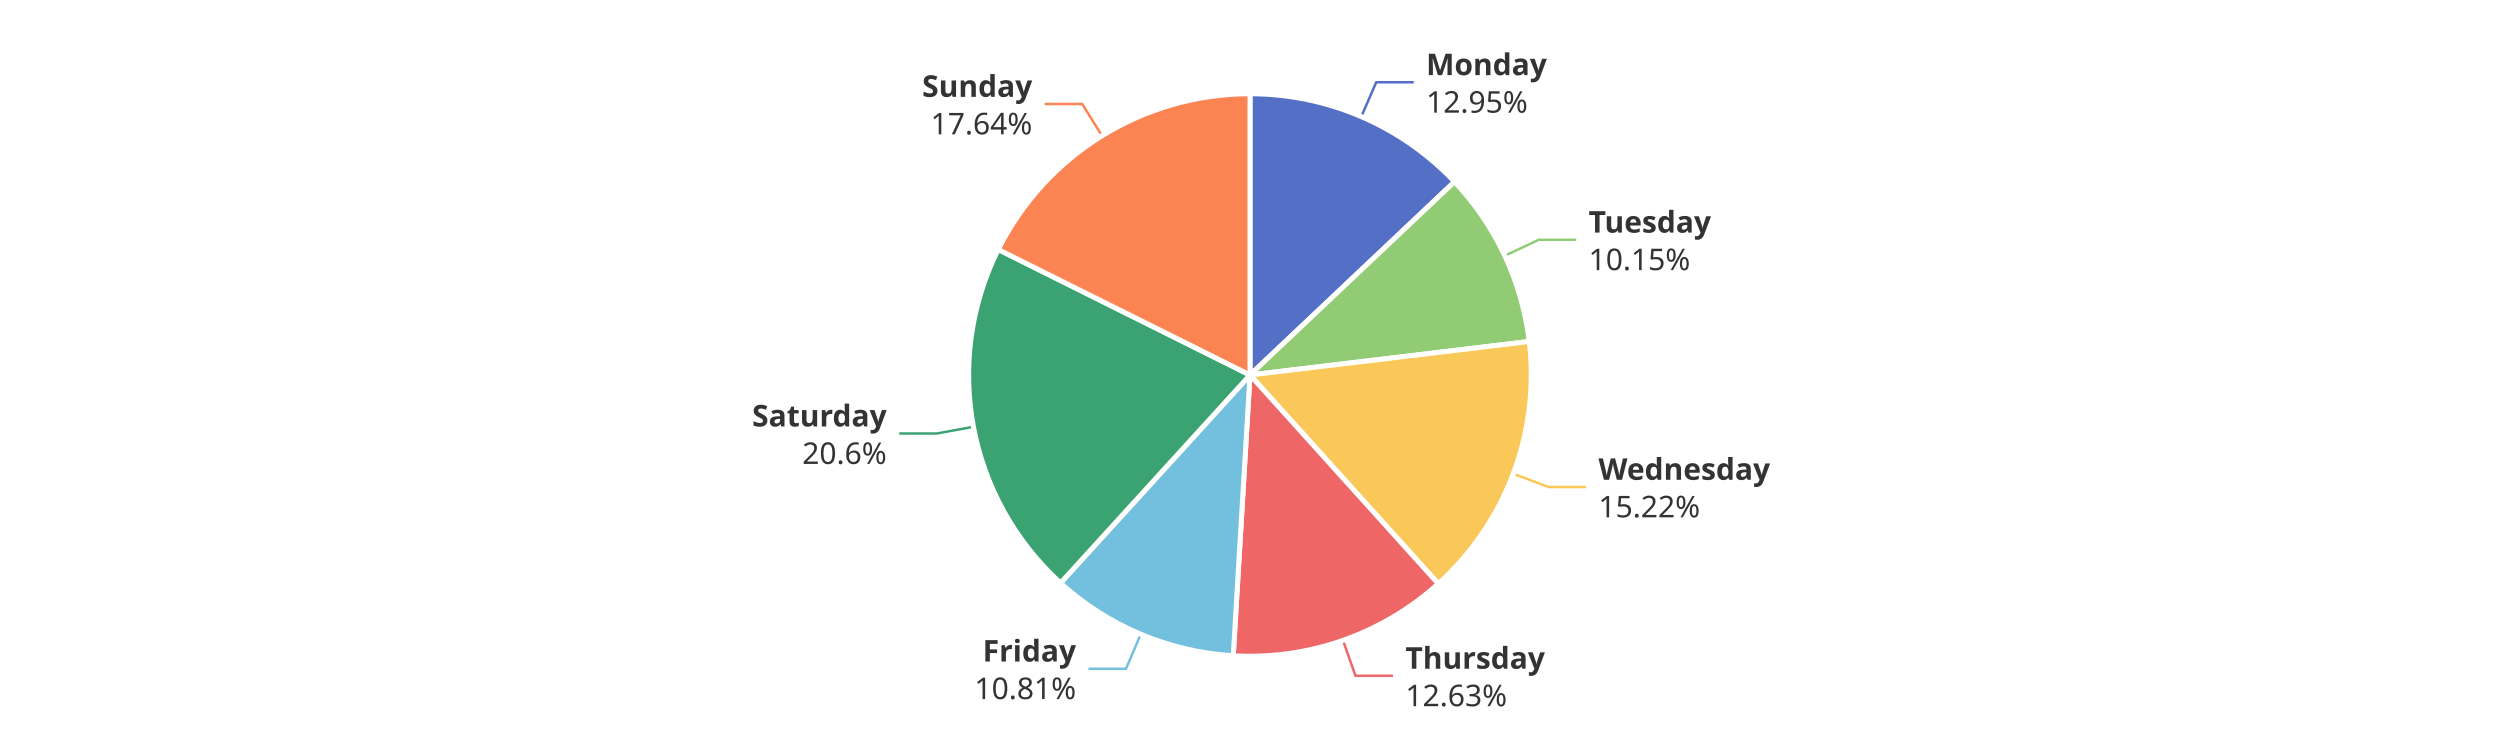
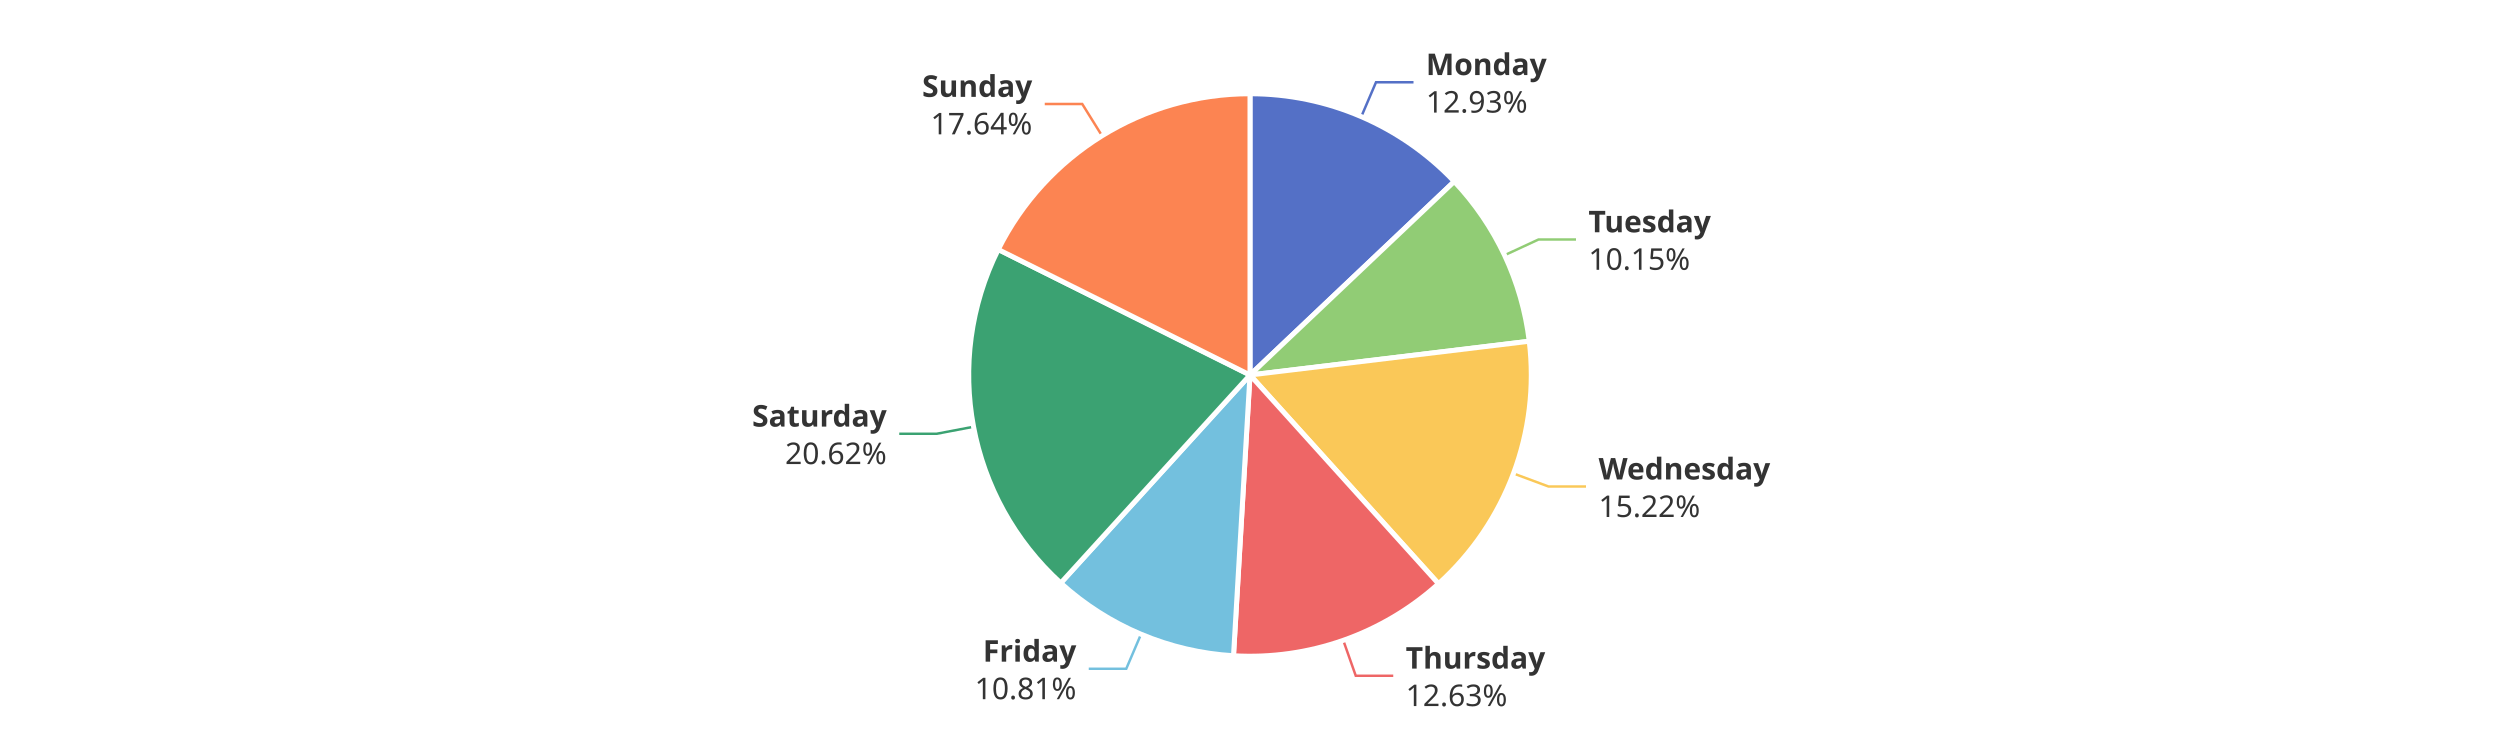
<svg xmlns="http://www.w3.org/2000/svg" width="1000" height="300" version="1.1" baseProfile="full" viewBox="0 0 1000 300">
  <rect width="1000" height="300" x="0" y="0" id="0" fill="#ffffff" />
-   <polyline points="544.5 46.7 550.5 32.9 565.5 32.9" fill="none" stroke="#5470c6" />
-   <polyline points="601.9 102.3 615.5 95.9 630.5 95.9" fill="none" stroke="#91cc75" />
-   <polyline points="605.3 189.5 619.4 194.8 634.4 194.8" fill="none" stroke="#fac858" />
-   <polyline points="537.2 256.2 542.2 270.3 557.2 270.3" fill="none" stroke="#ee6666" />
-   <polyline points="456.3 253.7 450.4 267.5 435.4 267.5" fill="none" stroke="#73c0de" />
-   <polyline points="389.4 170.7 374.7 173.4 359.7 173.4" fill="none" stroke="#3ba272" />
+   <polyline points="544.5 46.7 550.4 32.9 565.4 32.9" fill="none" stroke="#5470c6" />
+   <polyline points="601.8 102.1 615.4 95.8 630.4 95.8" fill="none" stroke="#91cc75" />
+   <polyline points="605.4 189.4 619.4 194.6 634.4 194.6" fill="none" stroke="#fac858" />
+   <polyline points="537.3 256.1 542.3 270.3 557.3 270.3" fill="none" stroke="#ee6666" />
+   <polyline points="456.4 253.7 450.5 267.5 435.5 267.5" fill="none" stroke="#73c0de" />
+   <polyline points="389.4 170.7 374.7 173.5 359.7 173.5" fill="none" stroke="#3ba272" />
  <polyline points="440.8 54.3 432.9 41.6 417.9 41.6" fill="none" stroke="#fc8452" />
-   <path d="M500 37.5A112.5 112.5 0 0 1 581.8 72.7L500 150Z" fill="#5470c6" stroke="#fff" stroke-width="2" stroke-linejoin="round" />
-   <path d="M581.8 72.7A112.5 112.5 0 0 1 611.7 136.6L500 150Z" fill="#91cc75" stroke="#fff" stroke-width="2" stroke-linejoin="round" />
-   <path d="M611.7 136.6A112.5 112.5 0 0 1 575.3 233.5L500 150Z" fill="#fac858" stroke="#fff" stroke-width="2" stroke-linejoin="round" />
-   <path d="M575.3 233.5A112.5 112.5 0 0 1 493.3 262.3L500 150Z" fill="#ee6666" stroke="#fff" stroke-width="2" stroke-linejoin="round" />
-   <path d="M493.3 262.3A112.5 112.5 0 0 1 424.2 233.2L500 150Z" fill="#73c0de" stroke="#fff" stroke-width="2" stroke-linejoin="round" />
-   <path d="M424.2 233.2A112.5 112.5 0 0 1 399.3 99.8L500 150Z" fill="#3ba272" stroke="#fff" stroke-width="2" stroke-linejoin="round" />
+   <path d="M500 37.5A112.5 112.5 0 0 1 581.7 72.6L500 150Z" fill="#5470c6" stroke="#fff" stroke-width="2" stroke-linejoin="round" />
+   <path d="M581.7 72.6A112.5 112.5 0 0 1 611.7 136.5L500 150Z" fill="#91cc75" stroke="#fff" stroke-width="2" stroke-linejoin="round" />
+   <path d="M611.7 136.5A112.5 112.5 0 0 1 575.4 233.5L500 150Z" fill="#fac858" stroke="#fff" stroke-width="2" stroke-linejoin="round" />
+   <path d="M575.4 233.5A112.5 112.5 0 0 1 493.4 262.3L500 150Z" fill="#ee6666" stroke="#fff" stroke-width="2" stroke-linejoin="round" />
+   <path d="M493.4 262.3A112.5 112.5 0 0 1 424.3 233.2L500 150Z" fill="#73c0de" stroke="#fff" stroke-width="2" stroke-linejoin="round" />
+   <path d="M424.3 233.2A112.5 112.5 0 0 1 399.3 99.8L500 150Z" fill="#3ba272" stroke="#fff" stroke-width="2" stroke-linejoin="round" />
  <path d="M399.3 99.8A112.5 112.5 0 0 1 500 37.5L500 150Z" fill="#fc8452" stroke="#fff" stroke-width="2" stroke-linejoin="round" />
-   <path d="M0 -15l42.8 0l0 30l-42.8 0Z" transform="translate(570.4525 32.9069)" fill="none" />
-   <text dominant-baseline="central" text-anchor="start" style="font-size:12px;font-family:sans-serif;font-weight:bold;" y="-7.5" transform="translate(570.4525 32.9069)" fill="#333" stroke="rgb(255,255,255)" stroke-width="2" paint-order="stroke" stroke-miterlimit="2">Monday</text>
-   <text dominant-baseline="central" text-anchor="start" style="font-size:12px;font-family:sans-serif;" y="7.5" transform="translate(570.4525 32.9069)" fill="#333" stroke="rgb(255,255,255)" stroke-width="2" paint-order="stroke" stroke-miterlimit="2">12.95%</text>
-   <path d="M0 -15l46.2 0l0 30l-46.2 0Z" transform="translate(635.4506 95.8944)" fill="none" />
-   <text dominant-baseline="central" text-anchor="start" style="font-size:12px;font-family:sans-serif;font-weight:bold;" y="-7.5" transform="translate(635.4506 95.8944)" fill="#333" stroke="rgb(255,255,255)" stroke-width="2" paint-order="stroke" stroke-miterlimit="2">Tuesday</text>
-   <text dominant-baseline="central" text-anchor="start" style="font-size:12px;font-family:sans-serif;" y="7.5" transform="translate(635.4506 95.8944)" fill="#333" stroke="rgb(255,255,255)" stroke-width="2" paint-order="stroke" stroke-miterlimit="2">10.15%</text>
-   <path d="M0 -15l63.6 0l0 30l-63.6 0Z" transform="translate(639.382 194.7681)" fill="none" />
-   <text dominant-baseline="central" text-anchor="start" style="font-size:12px;font-family:sans-serif;font-weight:bold;" y="-7.5" transform="translate(639.382 194.7681)" fill="#333" stroke="rgb(255,255,255)" stroke-width="2" paint-order="stroke" stroke-miterlimit="2">Wednesday</text>
-   <text dominant-baseline="central" text-anchor="start" style="font-size:12px;font-family:sans-serif;" y="7.5" transform="translate(639.382 194.7681)" fill="#333" stroke="rgb(255,255,255)" stroke-width="2" paint-order="stroke" stroke-miterlimit="2">15.22%</text>
-   <path d="M0 -15l50.2 0l0 30l-50.2 0Z" transform="translate(562.17 270.3243)" fill="none" />
-   <text dominant-baseline="central" text-anchor="start" style="font-size:12px;font-family:sans-serif;font-weight:bold;" y="-7.5" transform="translate(562.17 270.3243)" fill="#333" stroke="rgb(255,255,255)" stroke-width="2" paint-order="stroke" stroke-miterlimit="2">Thursday</text>
-   <text dominant-baseline="central" text-anchor="start" style="font-size:12px;font-family:sans-serif;" y="7.5" transform="translate(562.17 270.3243)" fill="#333" stroke="rgb(255,255,255)" stroke-width="2" paint-order="stroke" stroke-miterlimit="2">12.63%</text>
-   <path d="M-40.9 -15l40.9 0l0 30l-40.9 0Z" transform="translate(430.4318 267.4702)" fill="none" />
-   <text dominant-baseline="central" text-anchor="end" style="font-size:12px;font-family:sans-serif;font-weight:bold;" y="-7.5" transform="translate(430.4318 267.4702)" fill="#333" stroke="rgb(255,255,255)" stroke-width="2" paint-order="stroke" stroke-miterlimit="2">Friday</text>
-   <text dominant-baseline="central" text-anchor="end" style="font-size:12px;font-family:sans-serif;" y="7.5" transform="translate(430.4318 267.4702)" fill="#333" stroke="rgb(255,255,255)" stroke-width="2" paint-order="stroke" stroke-miterlimit="2">10.81%</text>
-   <path d="M-48.2 -15l48.2 0l0 30l-48.2 0Z" transform="translate(354.6692 173.4188)" fill="none" />
-   <text dominant-baseline="central" text-anchor="end" style="font-size:12px;font-family:sans-serif;font-weight:bold;" y="-7.5" transform="translate(354.6692 173.4188)" fill="#333" stroke="rgb(255,255,255)" stroke-width="2" paint-order="stroke" stroke-miterlimit="2">Saturday</text>
-   <text dominant-baseline="central" text-anchor="end" style="font-size:12px;font-family:sans-serif;" y="7.5" transform="translate(354.6692 173.4188)" fill="#333" stroke="rgb(255,255,255)" stroke-width="2" paint-order="stroke" stroke-miterlimit="2">20.6%</text>
-   <path d="M-40.9 -15l40.9 0l0 30l-40.9 0Z" transform="translate(412.9039 41.5824)" fill="none" />
-   <text dominant-baseline="central" text-anchor="end" style="font-size:12px;font-family:sans-serif;font-weight:bold;" y="-7.5" transform="translate(412.9039 41.5824)" fill="#333" stroke="rgb(255,255,255)" stroke-width="2" paint-order="stroke" stroke-miterlimit="2">Sunday</text>
-   <text dominant-baseline="central" text-anchor="end" style="font-size:12px;font-family:sans-serif;" y="7.5" transform="translate(412.9039 41.5824)" fill="#333" stroke="rgb(255,255,255)" stroke-width="2" paint-order="stroke" stroke-miterlimit="2">17.64%</text>
+   <path d="M0 -15l42.8 0l0 30l-42.8 0Z" transform="translate(570.3837 32.8773)" fill="none" />
+   <text dominant-baseline="central" text-anchor="start" style="font-size:12px;font-family:sans-serif;font-weight:bold;" y="-7.5" transform="translate(570.3837 32.8773)" fill="#333" stroke="rgb(255,255,255)" stroke-width="2" paint-order="stroke" stroke-miterlimit="2">Monday</text>
+   <text dominant-baseline="central" text-anchor="start" style="font-size:12px;font-family:sans-serif;" y="7.5" transform="translate(570.3837 32.8773)" fill="#333" stroke="rgb(255,255,255)" stroke-width="2" paint-order="stroke" stroke-miterlimit="2">12.93%</text>
+   <path d="M0 -15l46.2 0l0 30l-46.2 0Z" transform="translate(635.3886 95.7624)" fill="none" />
+   <text dominant-baseline="central" text-anchor="start" style="font-size:12px;font-family:sans-serif;font-weight:bold;" y="-7.5" transform="translate(635.3886 95.7624)" fill="#333" stroke="rgb(255,255,255)" stroke-width="2" paint-order="stroke" stroke-miterlimit="2">Tuesday</text>
+   <text dominant-baseline="central" text-anchor="start" style="font-size:12px;font-family:sans-serif;" y="7.5" transform="translate(635.3886 95.7624)" fill="#333" stroke="rgb(255,255,255)" stroke-width="2" paint-order="stroke" stroke-miterlimit="2">10.15%</text>
+   <path d="M0 -15l63.6 0l0 30l-63.6 0Z" transform="translate(639.4296 194.6411)" fill="none" />
+   <text dominant-baseline="central" text-anchor="start" style="font-size:12px;font-family:sans-serif;font-weight:bold;" y="-7.5" transform="translate(639.4296 194.6411)" fill="#333" stroke="rgb(255,255,255)" stroke-width="2" paint-order="stroke" stroke-miterlimit="2">Wednesday</text>
+   <text dominant-baseline="central" text-anchor="start" style="font-size:12px;font-family:sans-serif;" y="7.5" transform="translate(639.4296 194.6411)" fill="#333" stroke="rgb(255,255,255)" stroke-width="2" paint-order="stroke" stroke-miterlimit="2">15.22%</text>
+   <path d="M0 -15l50.2 0l0 30l-50.2 0Z" transform="translate(562.2874 270.2831)" fill="none" />
+   <text dominant-baseline="central" text-anchor="start" style="font-size:12px;font-family:sans-serif;font-weight:bold;" y="-7.5" transform="translate(562.2874 270.2831)" fill="#333" stroke="rgb(255,255,255)" stroke-width="2" paint-order="stroke" stroke-miterlimit="2">Thursday</text>
+   <text dominant-baseline="central" text-anchor="start" style="font-size:12px;font-family:sans-serif;" y="7.5" transform="translate(562.2874 270.2831)" fill="#333" stroke="rgb(255,255,255)" stroke-width="2" paint-order="stroke" stroke-miterlimit="2">12.63%</text>
+   <path d="M-40.9 -15l40.9 0l0 30l-40.9 0Z" transform="translate(430.5379 267.5149)" fill="none" />
+   <text dominant-baseline="central" text-anchor="end" style="font-size:12px;font-family:sans-serif;font-weight:bold;" y="-7.5" transform="translate(430.5379 267.5149)" fill="#333" stroke="rgb(255,255,255)" stroke-width="2" paint-order="stroke" stroke-miterlimit="2">Friday</text>
+   <text dominant-baseline="central" text-anchor="end" style="font-size:12px;font-family:sans-serif;" y="7.5" transform="translate(430.5379 267.5149)" fill="#333" stroke="rgb(255,255,255)" stroke-width="2" paint-order="stroke" stroke-miterlimit="2">10.81%</text>
+   <path d="M-48.2 -15l48.2 0l0 30l-48.2 0Z" transform="translate(354.6807 173.4802)" fill="none" />
+   <text dominant-baseline="central" text-anchor="end" style="font-size:12px;font-family:sans-serif;font-weight:bold;" y="-7.5" transform="translate(354.6807 173.4802)" fill="#333" stroke="rgb(255,255,255)" stroke-width="2" paint-order="stroke" stroke-miterlimit="2">Saturday</text>
+   <text dominant-baseline="central" text-anchor="end" style="font-size:12px;font-family:sans-serif;" y="7.5" transform="translate(354.6807 173.4802)" fill="#333" stroke="rgb(255,255,255)" stroke-width="2" paint-order="stroke" stroke-miterlimit="2">20.62%</text>
+   <path d="M-40.9 -15l40.9 0l0 30l-40.9 0Z" transform="translate(412.8979 41.5862)" fill="none" />
+   <text dominant-baseline="central" text-anchor="end" style="font-size:12px;font-family:sans-serif;font-weight:bold;" y="-7.5" transform="translate(412.8979 41.5862)" fill="#333" stroke="rgb(255,255,255)" stroke-width="2" paint-order="stroke" stroke-miterlimit="2">Sunday</text>
+   <text dominant-baseline="central" text-anchor="end" style="font-size:12px;font-family:sans-serif;" y="7.5" transform="translate(412.8979 41.5862)" fill="#333" stroke="rgb(255,255,255)" stroke-width="2" paint-order="stroke" stroke-miterlimit="2">17.64%</text>
</svg>
